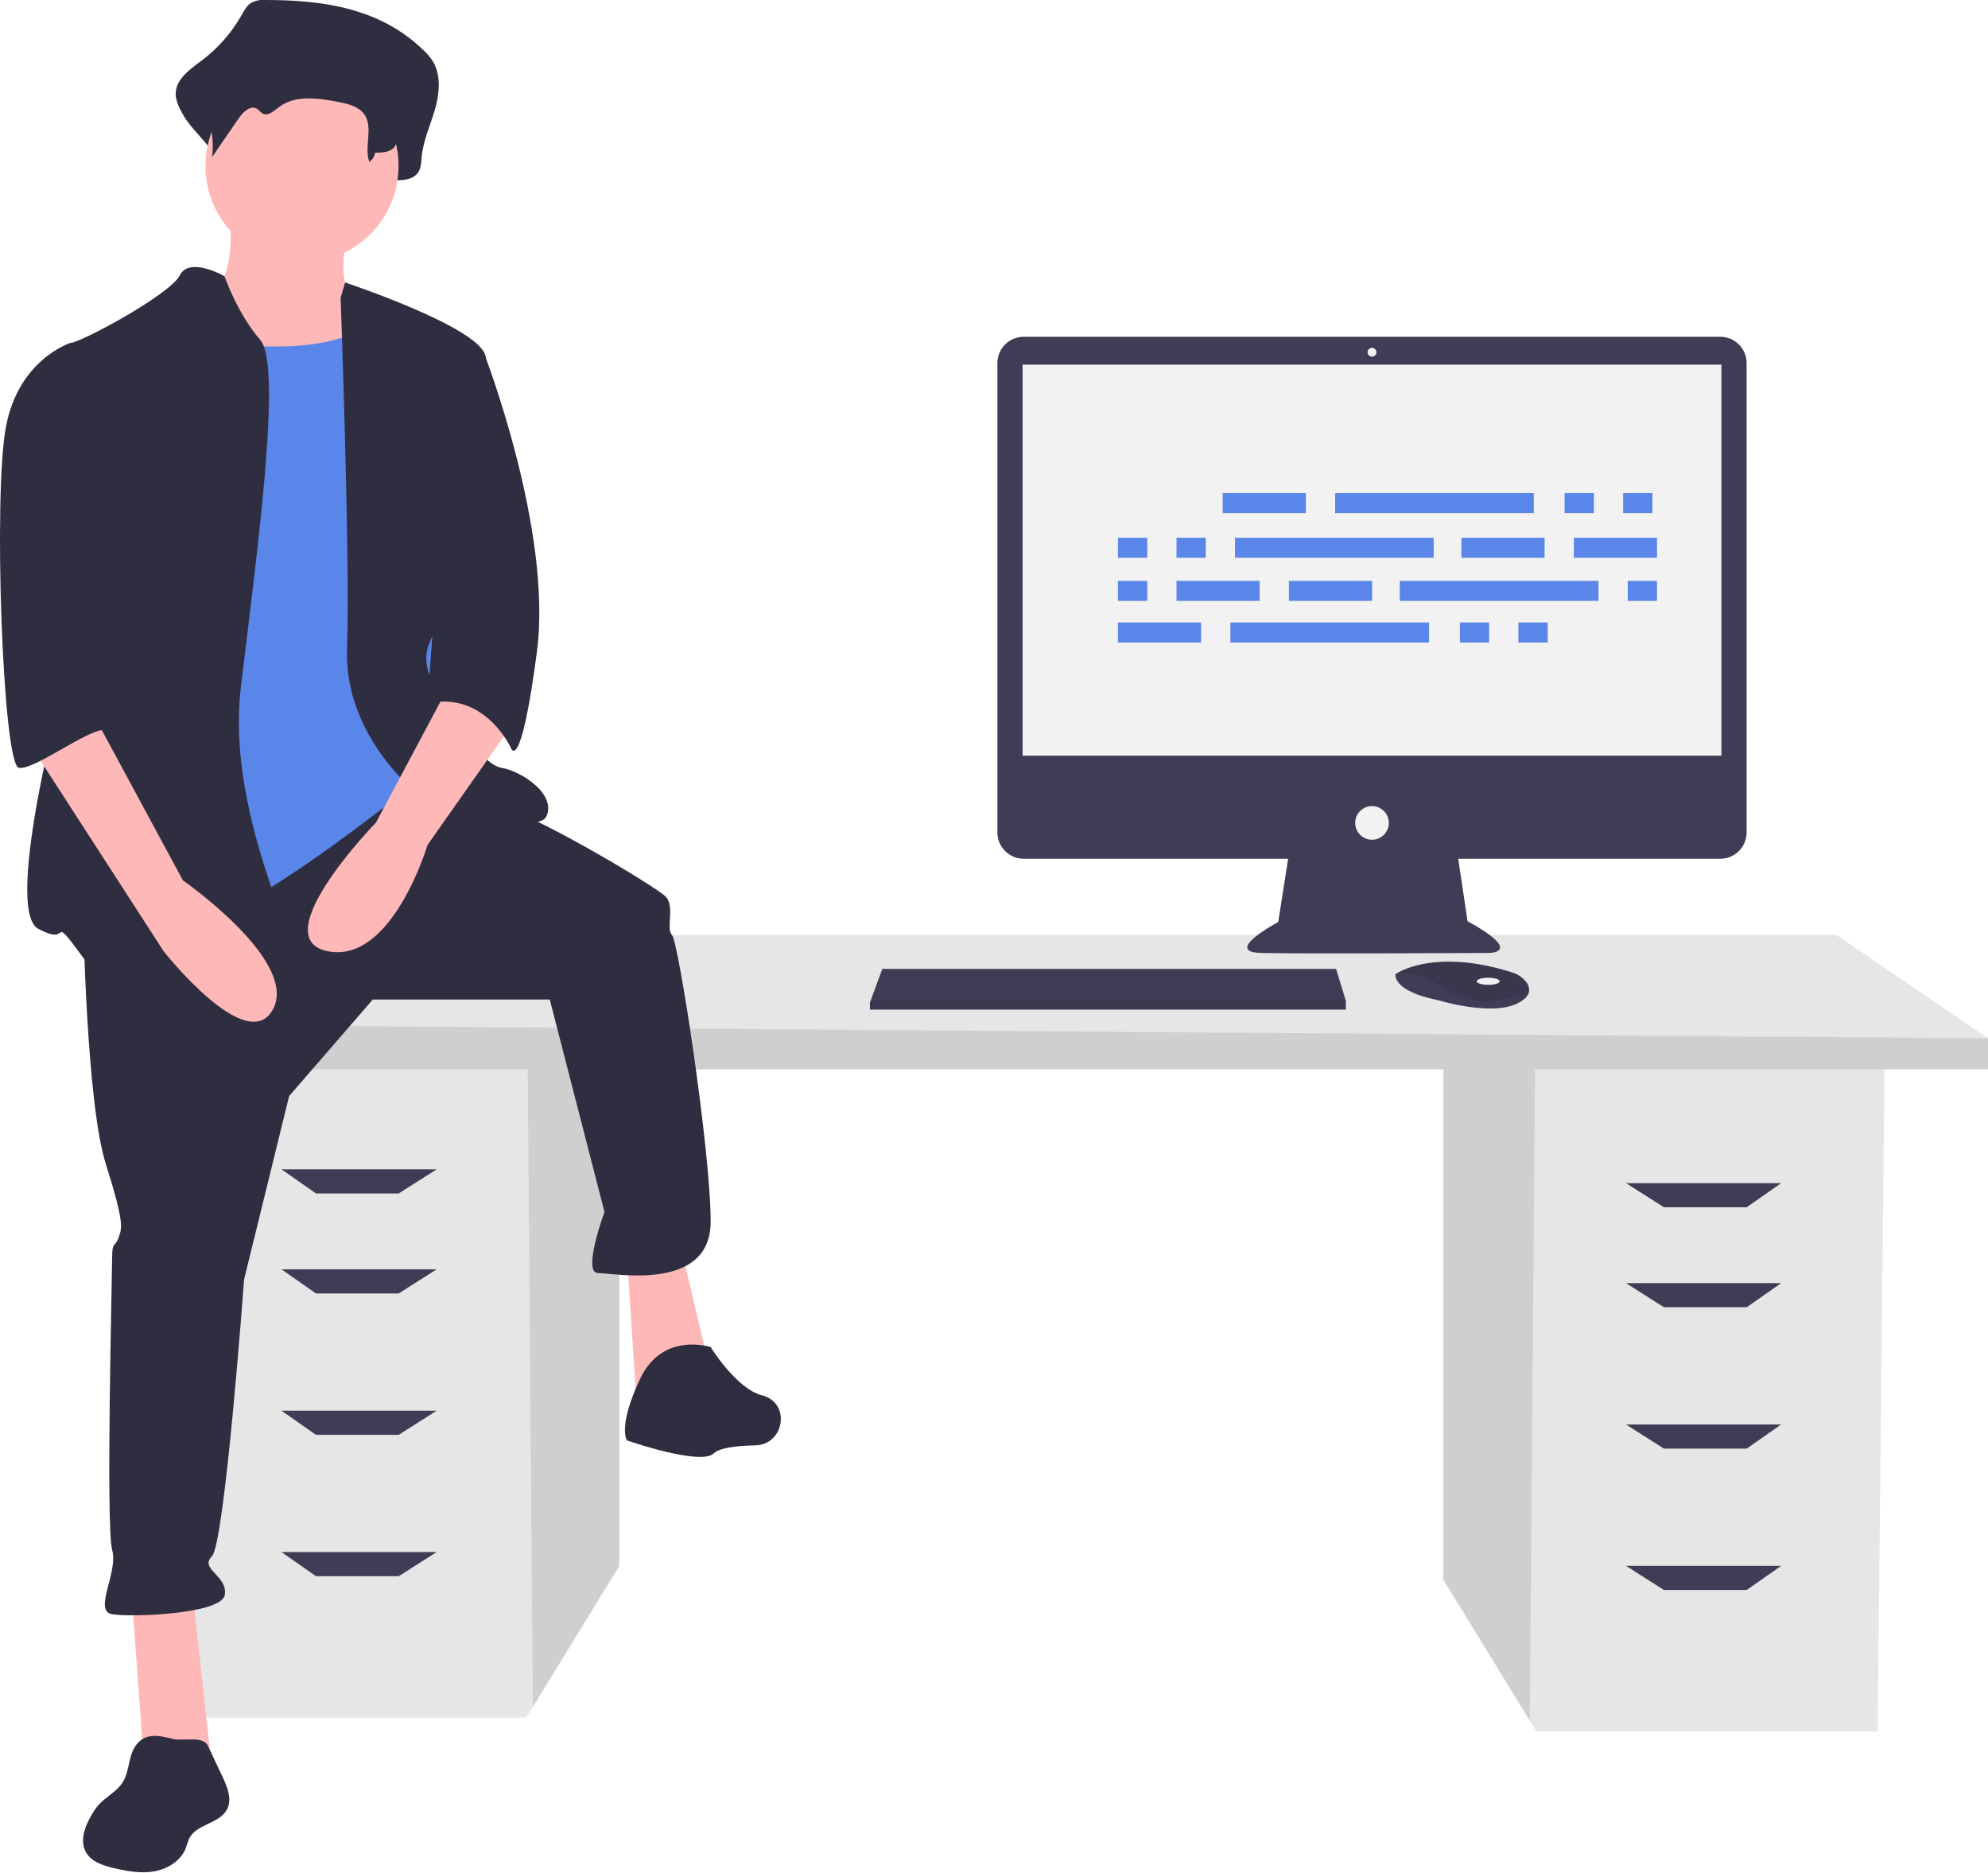
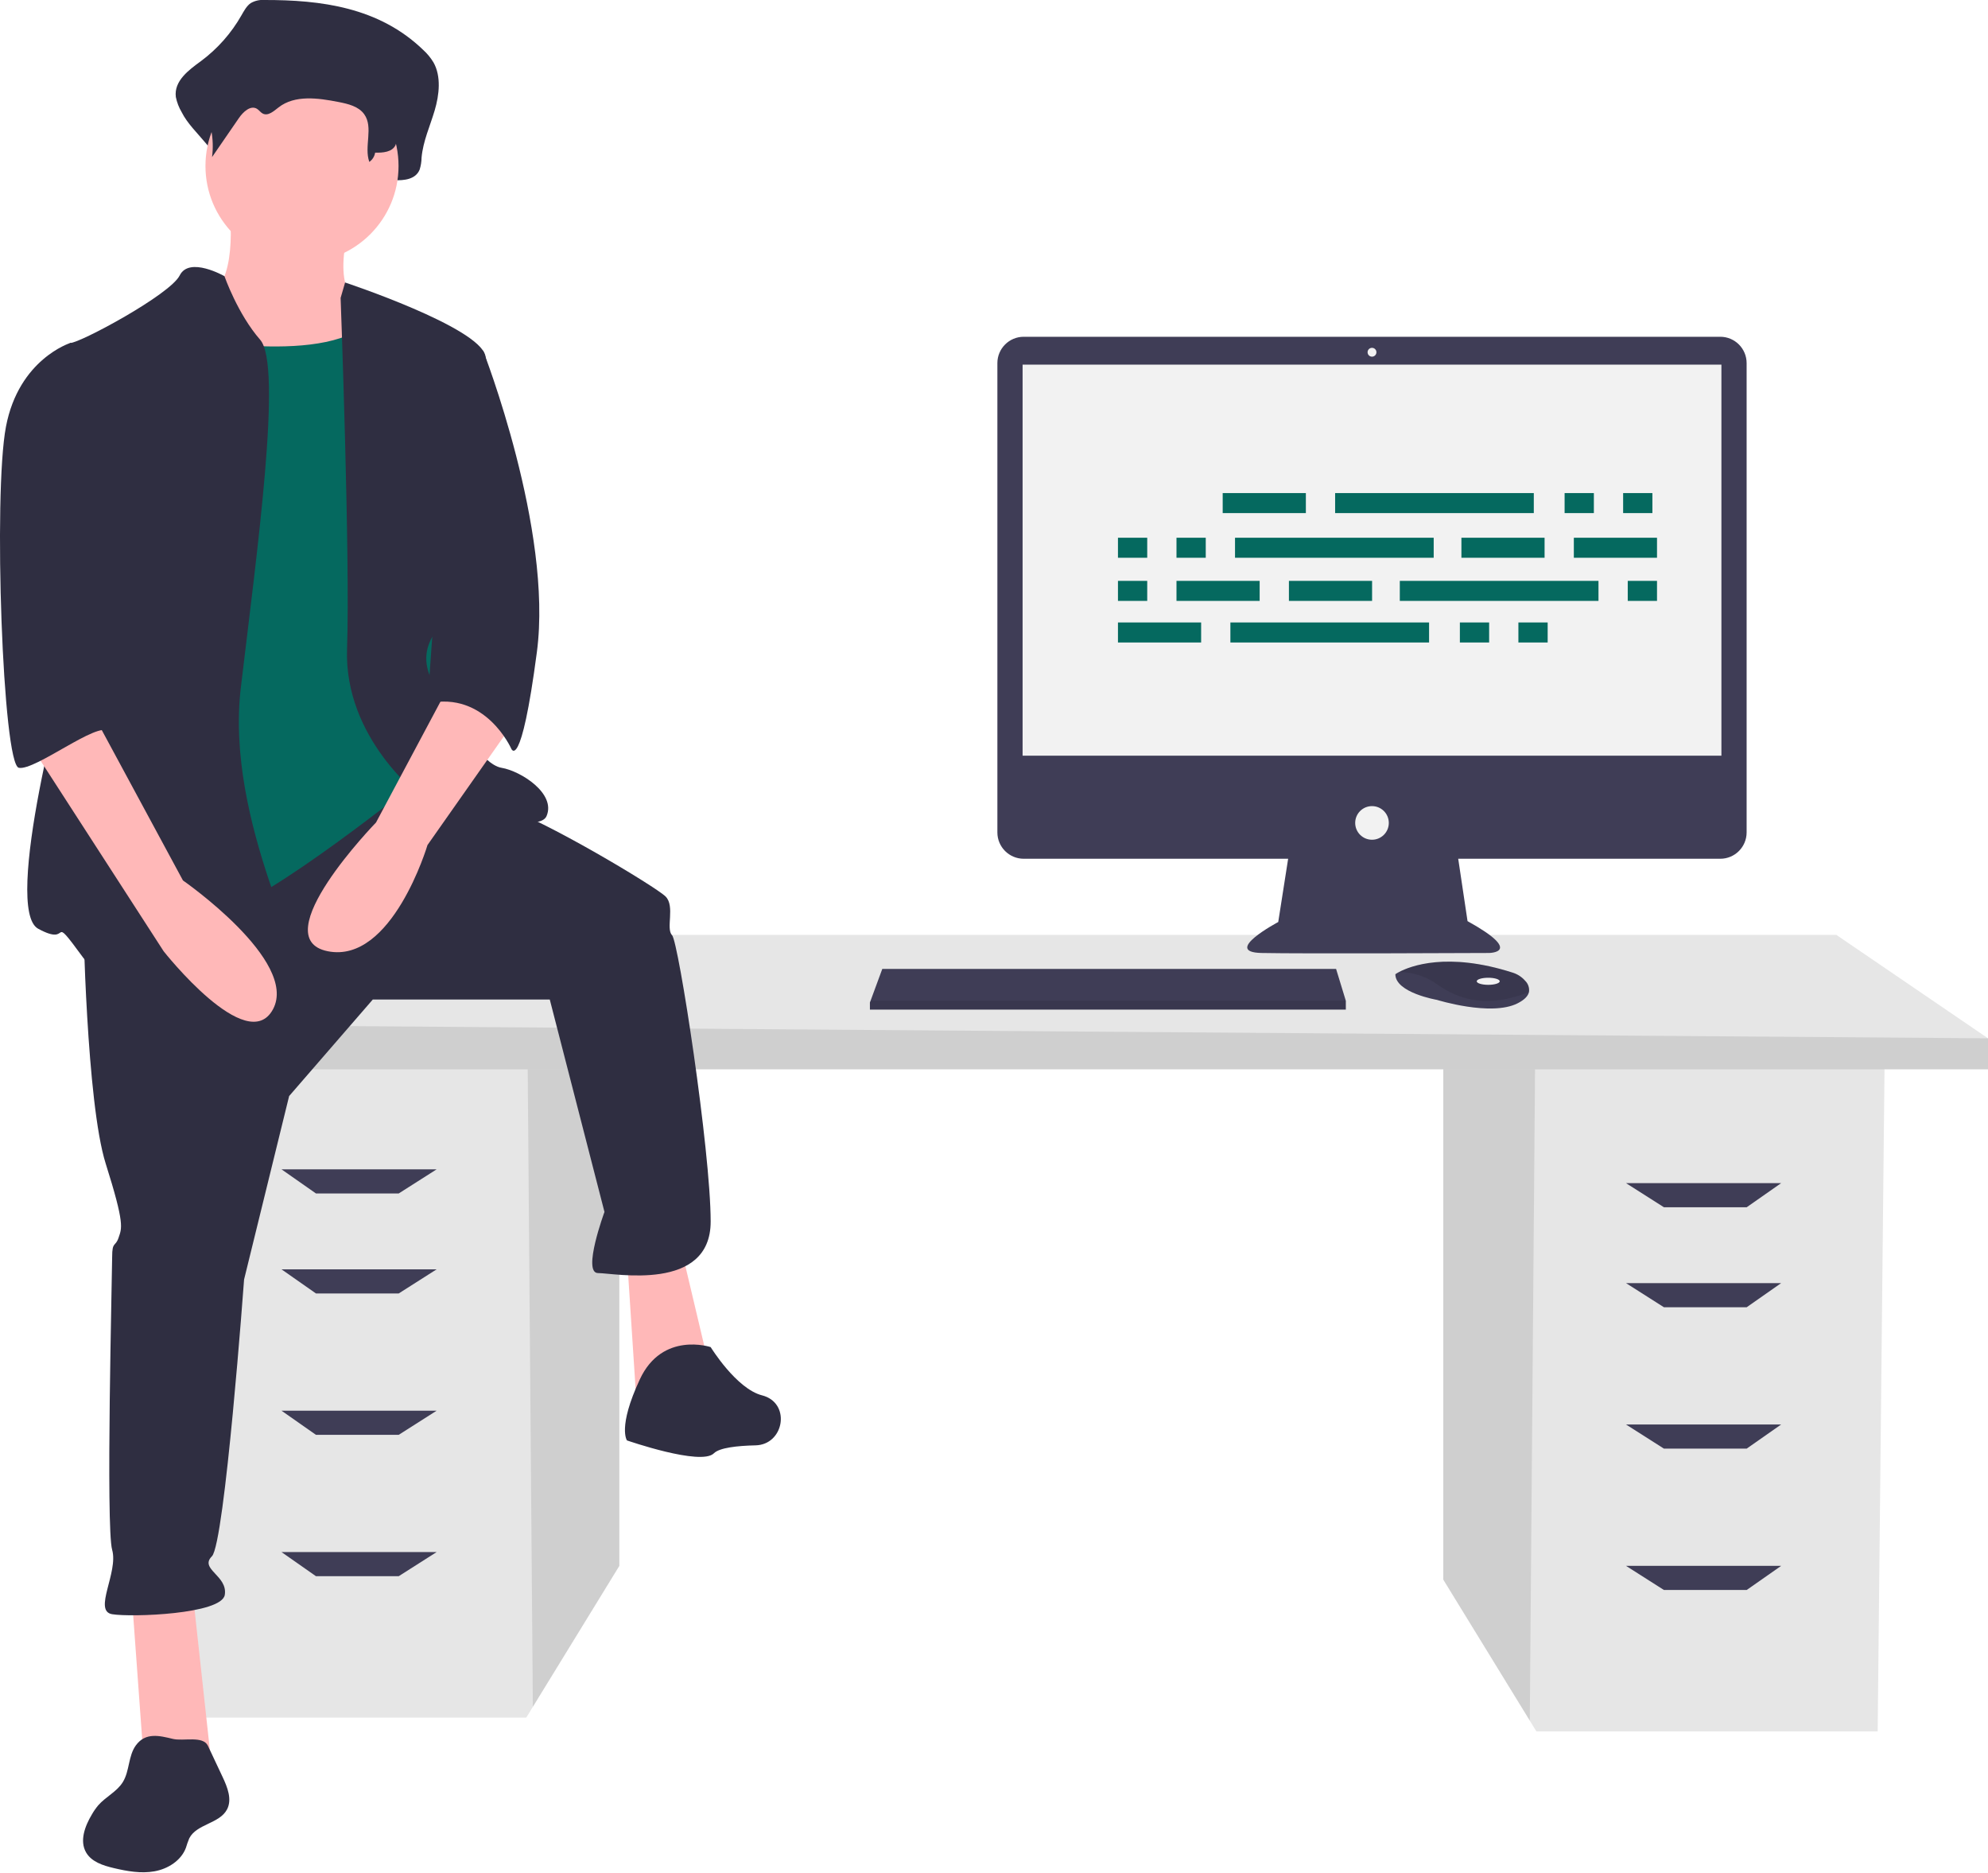
<svg xmlns="http://www.w3.org/2000/svg" data-name="Layer 1" width="711.188" height="669.683" viewBox="0 0 711.188 669.683">
  <polygon points="516.326 380.018 516.326 565.013 547.27 615.443 549.625 619.279 671.722 619.279 674.189 380.018 516.326 380.018" fill="#e6e6e6" />
  <polygon points="516.326 380.018 516.326 565.013 547.27 615.443 549.169 380.018 516.326 380.018" opacity="0.1" />
  <polygon points="221.566 375.084 221.566 560.08 190.622 610.51 188.267 614.345 66.17 614.345 63.703 375.084 221.566 375.084" fill="#e6e6e6" />
  <polygon points="221.566 375.084 221.566 560.08 190.622 610.51 188.723 375.084 221.566 375.084" opacity="0.1" />
  <polygon points="711.188 371.385 711.188 382.484 47.67 382.484 47.67 366.451 109.335 334.385 656.923 334.385 711.188 371.385" fill="#e6e6e6" />
  <polygon points="711.188 371.385 711.188 382.484 47.67 382.484 47.67 366.451 711.188 371.385" opacity="0.1" />
  <polygon points="142.635 426.883 113.035 426.883 100.702 418.25 156.201 418.25 142.635 426.883" fill="#3f3d56" />
  <polygon points="142.635 462.649 113.035 462.649 100.702 454.016 156.201 454.016 142.635 462.649" fill="#3f3d56" />
  <polygon points="142.635 513.215 113.035 513.215 100.702 504.581 156.201 504.581 142.635 513.215" fill="#3f3d56" />
  <polygon points="142.635 563.78 113.035 563.78 100.702 555.147 156.201 555.147 142.635 563.78" fill="#3f3d56" />
  <polygon points="595.257 431.816 624.857 431.816 637.19 423.183 581.691 423.183 595.257 431.816" fill="#3f3d56" />
  <polygon points="595.257 467.582 624.857 467.582 637.19 458.949 581.691 458.949 595.257 467.582" fill="#3f3d56" />
  <polygon points="595.257 518.148 624.857 518.148 637.19 509.515 581.691 509.515 595.257 518.148" fill="#3f3d56" />
  <polygon points="595.257 568.713 624.857 568.713 637.19 560.08 581.691 560.08 595.257 568.713" fill="#3f3d56" />
  <path d="M859.82,235.615H610.634a9.423,9.423,0,0,0-9.424,9.424V412.897a9.423,9.423,0,0,0,9.424,9.424h94.593l-3.544,22.626s-20.253,10.759-6.013,11.076,81.328,0,81.328,0,12.974,0-7.595-11.392l-3.334-22.31h93.75a9.423,9.423,0,0,0,9.424-9.424V245.039A9.423,9.423,0,0,0,859.82,235.615Z" transform="translate(-244.406 -115.1587)" fill="#3f3d56" />
  <rect x="365.823" y="130.424" width="249.996" height="139.871" fill="#f2f2f2" />
  <circle cx="490.821" cy="125.994" r="1.582" fill="#f2f2f2" />
  <circle cx="490.821" cy="294.346" r="6.013" fill="#f2f2f2" />
  <polygon points="481.452 357.952 481.452 361.117 311.202 361.117 311.202 358.585 311.436 357.952 315.632 346.56 477.971 346.56 481.452 357.952" fill="#3f3d56" />
  <path d="M791.376,470.013c-.31,1.326-1.481,2.725-4.127,4.047-9.493,4.747-28.797-1.266-28.797-1.266s-14.873-2.532-14.873-9.177a11.866,11.866,0,0,1,1.304-.775c3.991-2.112,17.225-7.322,40.691.221a9.786,9.786,0,0,1,4.46,2.923A4.667,4.667,0,0,1,791.376,470.013Z" transform="translate(-244.406 -115.1587)" fill="#3f3d56" />
  <path d="M791.376,470.013c-11.62,4.452-21.977,4.785-32.607-2.598a23.343,23.343,0,0,0-13.886-4.573c3.991-2.112,17.225-7.322,40.691.221a9.786,9.786,0,0,1,4.46,2.923A4.667,4.667,0,0,1,791.376,470.013Z" transform="translate(-244.406 -115.1587)" opacity="0.1" />
  <ellipse cx="532.4" cy="350.99" rx="4.114" ry="1.266" fill="#f2f2f2" />
  <polygon points="481.452 357.952 481.452 361.117 311.202 361.117 311.202 358.585 311.436 357.952 481.452 357.952" opacity="0.1" />
  <path d="M339.068,115.159a8.554,8.554,0,0,0-4.961,1.108c-1.476,1.011-2.406,2.782-3.356,4.429a52.986,52.986,0,0,1-14.434,16.305c-4.289,3.142-9.742,7.06-9.008,12.853a17.372,17.372,0,0,0,2.091,5.426c3.957,7.987,14.754,14.159,13.692,23.273,3.931-6.581-1.327-9.835,2.604-16.416,1.872-3.134,5.124-6.672,7.951-4.704.946.659,1.568,1.841,2.553,2.419,2.351,1.38,4.853-1.258,6.934-3.126,7.177-6.443,17.383-4.755,26.314-2.747,4.216.948,8.847,2.191,11.34,6.221,3.277,5.298-3.113,11.02-4.728,17.01a3.264,3.264,0,0,0,3.503,4.062c2.68-.264,5.854-.481,6.013-1.657,3.372.12,7.503-.262,8.947-3.772a14.762,14.762,0,0,0,.693-4.293c.53-5.897,3.033-11.277,4.691-16.89s2.379-12.191-.419-17.167a19.864,19.864,0,0,0-3.666-4.456C379.94,117.67,359.063,115.136,339.068,115.159Z" transform="translate(-244.406 -115.1587)" fill="#2f2e41" />
  <path d="M326.544,190.064s3.453,28.778-9.209,31.081,11.511,41.441,11.511,41.441l57.557,6.907-13.814-46.045s-9.209-3.453-3.453-26.476S326.544,190.064,326.544,190.064Z" transform="translate(-244.406 -115.1587)" fill="#ffb8b8" />
  <polygon points="47.028 569.318 51.633 632.631 75.806 632.631 68.9 569.318 47.028 569.318" fill="#ffb8b8" />
  <polygon points="224.303 449.6 227.756 502.552 254.233 491.041 243.872 447.298 224.303 449.6" fill="#ffb8b8" />
  <path d="M274.167,442.738s1.151,66.766,8.058,88.637,5.756,23.023,4.605,26.476-2.302,1.151-2.302,6.907-2.302,96.695,0,104.753-6.907,21.872,0,23.023,39.139,0,40.29-6.907-9.209-9.209-4.605-13.814,11.511-98.998,11.511-98.998l16.116-65.615,29.93-34.534H441.082l19.569,75.975s-8.058,21.872-2.302,21.872,40.29,6.907,40.29-18.418S487.127,451.947,484.825,449.645s1.151-10.36-2.302-13.814-43.743-27.627-58.708-32.232S387.857,393.515,387.857,393.515Z" transform="translate(-244.406 -115.1587)" fill="#2f2e41" />
  <path d="M498.639,596.991s-17.267-5.756-25.325,11.511-4.605,21.872-4.605,21.872,26.476,9.209,31.081,4.605c2.003-2.003,8.365-2.699,14.913-2.846,9.973-.224,12.626-14.333,3.207-17.619q-.421-.147-.853-.255C507.848,611.955,498.639,596.991,498.639,596.991Z" transform="translate(-244.406 -115.1587)" fill="#2f2e41" />
  <circle cx="108.038" cy="59.365" r="34.534" fill="#ffb8b8" />
-   <path d="M307.55,235.534s56.406,11.511,70.219-6.907,19.569,51.801,19.569,51.801l6.907,73.673-10.36,40.29s-54.103,43.743-71.37,47.197-43.743,5.756-43.743,5.756,8.058-127.776,8.058-130.078S307.55,235.534,307.55,235.534Z" transform="translate(-244.406 -115.1587)" fill="#5986e8" />
+   <path d="M307.55,235.534s56.406,11.511,70.219-6.907,19.569,51.801,19.569,51.801l6.907,73.673-10.36,40.29s-54.103,43.743-71.37,47.197-43.743,5.756-43.743,5.756,8.058-127.776,8.058-130.078S307.55,235.534,307.55,235.534Z" transform="translate(-244.406 -115.1587)" fill="#05695f" />
  <path d="M324.704,213.945s-12.55-7.189-16.003-.282S273.016,237.836,269.562,237.836s6.907,95.544,2.302,107.056S245.389,440.436,258.051,447.343s3.453-6.907,16.116,10.36,74.824,17.267,78.277,10.36-27.627-58.708-21.872-107.056,14.965-115.114,6.907-124.323S324.704,213.945,324.704,213.945Z" transform="translate(-244.406 -115.1587)" fill="#2f2e41" />
  <path d="M366.258,221.72l1.603-5.518s47.895,15.878,50.198,26.238,1.151,82.882-6.907,88.637-19.569,14.965-11.511,28.778,17.267,28.778,24.174,29.93,19.569,9.209,16.116,17.267-44.894-6.907-44.894-6.907-27.627-20.72-26.476-52.952S366.258,221.72,366.258,221.72Z" transform="translate(-244.406 -115.1587)" fill="#2f2e41" />
  <path d="M406.548,357.554l-27.627,51.801s-40.29,41.441-17.267,46.045,35.685-37.987,35.685-37.987l29.93-42.592Z" transform="translate(-244.406 -115.1587)" fill="#ffb8b8" />
  <path d="M340.75,124.195a7.838,7.838,0,0,0-4.039.783,9.413,9.413,0,0,0-2.732,3.131,39.773,39.773,0,0,1-11.75,11.524c-3.491,2.221-7.93,4.99-7.333,9.084a11.359,11.359,0,0,0,1.702,3.835,30.163,30.163,0,0,1,3.665,18.801l9.6-13.954c1.524-2.215,4.171-4.715,6.472-3.324.77.466,1.276,1.301,2.078,1.71,1.914.975,3.95-.889,5.644-2.21,5.842-4.554,14.15-3.361,21.421-1.942,3.432.67,7.202,1.549,9.231,4.397,3.372,4.733-.149,11.572,1.819,17.04a5.023,5.023,0,0,0,2.079-3.317c2.745.085,6.107-.185,7.283-2.666a9.188,9.188,0,0,0,.564-3.034c.432-4.168,2.469-7.971,3.819-11.938s1.937-8.616-.341-12.133a14.681,14.681,0,0,0-2.984-3.149C374.022,125.97,357.027,124.178,340.75,124.195Z" transform="translate(-244.406 -115.1587)" fill="#2f2e41" />
  <path d="M406.548,237.836l10.725,2.847s24.96,63.919,19.204,107.662-9.209,34.534-9.209,34.534-9.209-20.72-29.93-16.116Z" transform="translate(-244.406 -115.1587)" fill="#2f2e41" />
  <path d="M293.029,739.422c-2.776,3.772-2.219,9.165-4.678,13.151-2.131,3.455-6.148,5.267-8.814,8.329a22.326,22.326,0,0,0-2.266,3.26c-2.473,4.143-4.483,9.452-2.048,13.616,1.959,3.35,6.078,4.66,9.855,5.552,4.774,1.128,9.734,2.031,14.564,1.169s9.549-3.819,11.271-8.412a32.5,32.5,0,0,1,1.205-3.401c2.617-5.153,10.827-5.209,13.506-10.33,1.875-3.584.151-7.916-1.571-11.576l-5.261-11.177c-1.746-3.709-8.824-1.576-12.513-2.465C301.465,735.978,296.491,734.701,293.029,739.422Z" transform="translate(-244.406 -115.1587)" fill="#2f2e41" />
  <path d="M254.598,380.577l48.348,74.824s29.93,37.987,39.139,20.72-32.232-46.045-32.232-46.045L278.772,372.519Z" transform="translate(-244.406 -115.1587)" fill="#ffb8b8" />
  <path d="M278.772,240.138,269.562,237.836s-18.418,5.756-23.023,29.93-1.151,120.869,4.605,122.02,28.427-16.837,32.056-13.023-7.882-15.756-4.429-26.116S278.772,240.138,278.772,240.138Z" transform="translate(-244.406 -115.1587)" fill="#2f2e41" />
  <g id="f3c2397c-d780-4cc6-97d8-1503d8277a2c" data-name="Group 13">
-     <rect id="ad41612f-86f7-46b2-a964-3a5da7bcf3cf" data-name="Rectangle 55" x="437.407" y="176.363" width="29.752" height="7.163" fill="#5986e8" />
-     <rect id="b9a0b375-cc2a-4c59-8850-661af54e4f62" data-name="Rectangle 56" x="559.722" y="176.363" width="10.468" height="7.163" fill="#5986e8" />
-     <rect id="e174c2ab-9bc5-41ec-b37c-b06fbf8a9878" data-name="Rectangle 57" x="580.659" y="176.363" width="10.468" height="7.163" fill="#5986e8" />
-     <rect id="ba2479ac-4c7d-43b4-a028-73b1e20e4002" data-name="Rectangle 58" x="477.628" y="176.363" width="71.075" height="7.163" fill="#5986e8" />
-     <rect id="ac60ef86-00f2-480b-8171-28b6fdfc1958" data-name="Rectangle 59" x="399.941" y="222.644" width="29.752" height="7.163" fill="#5986e8" />
-     <rect id="b3d8298d-cd65-487a-8b19-4cee946356e7" data-name="Rectangle 60" x="522.256" y="222.644" width="10.468" height="7.163" fill="#5986e8" />
-     <rect id="ed27f15f-f0c4-4569-8330-a6688f8e356c" data-name="Rectangle 61" x="543.193" y="222.644" width="10.468" height="7.163" fill="#5986e8" />
-     <rect id="f685c005-adaf-4d60-acda-005b037d82a6" data-name="Rectangle 62" x="440.162" y="222.644" width="71.075" height="7.163" fill="#5986e8" />
-     <rect id="eca7c7fc-83f8-48ca-a588-6606db47af3f" data-name="Rectangle 63" x="522.807" y="192.341" width="29.752" height="7.163" fill="#5986e8" />
-     <rect id="a71b5b2f-f8b9-481d-a301-5e3357e5fe42" data-name="Rectangle 64" x="563.028" y="192.341" width="29.752" height="7.163" fill="#5986e8" />
-     <rect id="abb3a25a-f854-41fc-8391-e6ad9fbe2417" data-name="Rectangle 66" x="399.941" y="192.341" width="10.468" height="7.163" fill="#5986e8" />
-     <rect id="add2b425-b775-4eb5-9c25-8c4c14f957c9" data-name="Rectangle 67" x="420.878" y="192.341" width="10.468" height="7.163" fill="#5986e8" />
-     <rect id="b7159612-3b84-4b0b-a885-612eaab04c06" data-name="Rectangle 68" x="441.815" y="192.341" width="71.075" height="7.163" fill="#5986e8" />
-     <rect id="edfc7301-4de5-47dc-80e2-1ae2da982d6d" data-name="Rectangle 69" x="461.099" y="207.768" width="29.752" height="7.163" fill="#5986e8" />
-     <rect id="e1009f91-6275-4375-80fa-0d778e331fdc" data-name="Rectangle 70" x="420.878" y="207.768" width="29.752" height="7.163" fill="#5986e8" />
-     <rect id="a060fb9f-1f1a-4862-9a69-16dd49199e18" data-name="Rectangle 71" x="399.941" y="207.768" width="10.468" height="7.163" fill="#5986e8" />
-     <rect id="b6754d5f-104f-449c-b9a9-cf9ac82bf5fe" data-name="Rectangle 73" x="582.312" y="207.768" width="10.468" height="7.163" fill="#5986e8" />
-     <rect id="e6ed1ccd-2cfd-450f-a339-07df3a1ee6bb" data-name="Rectangle 74" x="500.768" y="207.768" width="71.075" height="7.163" fill="#5986e8" />
+     <rect id="ad41612f-86f7-46b2-a964-3a5da7bcf3cf" data-name="Rectangle 55" x="437.407" y="176.363" width="29.752" height="7.163" fill="#05695f" />
+     <rect id="b9a0b375-cc2a-4c59-8850-661af54e4f62" data-name="Rectangle 56" x="559.722" y="176.363" width="10.468" height="7.163" fill="#05695f" />
+     <rect id="e174c2ab-9bc5-41ec-b37c-b06fbf8a9878" data-name="Rectangle 57" x="580.659" y="176.363" width="10.468" height="7.163" fill="#05695f" />
+     <rect id="ba2479ac-4c7d-43b4-a028-73b1e20e4002" data-name="Rectangle 58" x="477.628" y="176.363" width="71.075" height="7.163" fill="#05695f" />
+     <rect id="ac60ef86-00f2-480b-8171-28b6fdfc1958" data-name="Rectangle 59" x="399.941" y="222.644" width="29.752" height="7.163" fill="#05695f" />
+     <rect id="b3d8298d-cd65-487a-8b19-4cee946356e7" data-name="Rectangle 60" x="522.256" y="222.644" width="10.468" height="7.163" fill="#05695f" />
+     <rect id="ed27f15f-f0c4-4569-8330-a6688f8e356c" data-name="Rectangle 61" x="543.193" y="222.644" width="10.468" height="7.163" fill="#05695f" />
+     <rect id="f685c005-adaf-4d60-acda-005b037d82a6" data-name="Rectangle 62" x="440.162" y="222.644" width="71.075" height="7.163" fill="#05695f" />
+     <rect id="eca7c7fc-83f8-48ca-a588-6606db47af3f" data-name="Rectangle 63" x="522.807" y="192.341" width="29.752" height="7.163" fill="#05695f" />
+     <rect id="a71b5b2f-f8b9-481d-a301-5e3357e5fe42" data-name="Rectangle 64" x="563.028" y="192.341" width="29.752" height="7.163" fill="#05695f" />
+     <rect id="abb3a25a-f854-41fc-8391-e6ad9fbe2417" data-name="Rectangle 66" x="399.941" y="192.341" width="10.468" height="7.163" fill="#05695f" />
+     <rect id="add2b425-b775-4eb5-9c25-8c4c14f957c9" data-name="Rectangle 67" x="420.878" y="192.341" width="10.468" height="7.163" fill="#05695f" />
+     <rect id="b7159612-3b84-4b0b-a885-612eaab04c06" data-name="Rectangle 68" x="441.815" y="192.341" width="71.075" height="7.163" fill="#05695f" />
+     <rect id="edfc7301-4de5-47dc-80e2-1ae2da982d6d" data-name="Rectangle 69" x="461.099" y="207.768" width="29.752" height="7.163" fill="#05695f" />
+     <rect id="e1009f91-6275-4375-80fa-0d778e331fdc" data-name="Rectangle 70" x="420.878" y="207.768" width="29.752" height="7.163" fill="#05695f" />
+     <rect id="a060fb9f-1f1a-4862-9a69-16dd49199e18" data-name="Rectangle 71" x="399.941" y="207.768" width="10.468" height="7.163" fill="#05695f" />
+     <rect id="b6754d5f-104f-449c-b9a9-cf9ac82bf5fe" data-name="Rectangle 73" x="582.312" y="207.768" width="10.468" height="7.163" fill="#05695f" />
+     <rect id="e6ed1ccd-2cfd-450f-a339-07df3a1ee6bb" data-name="Rectangle 74" x="500.768" y="207.768" width="71.075" height="7.163" fill="#05695f" />
  </g>
</svg>
